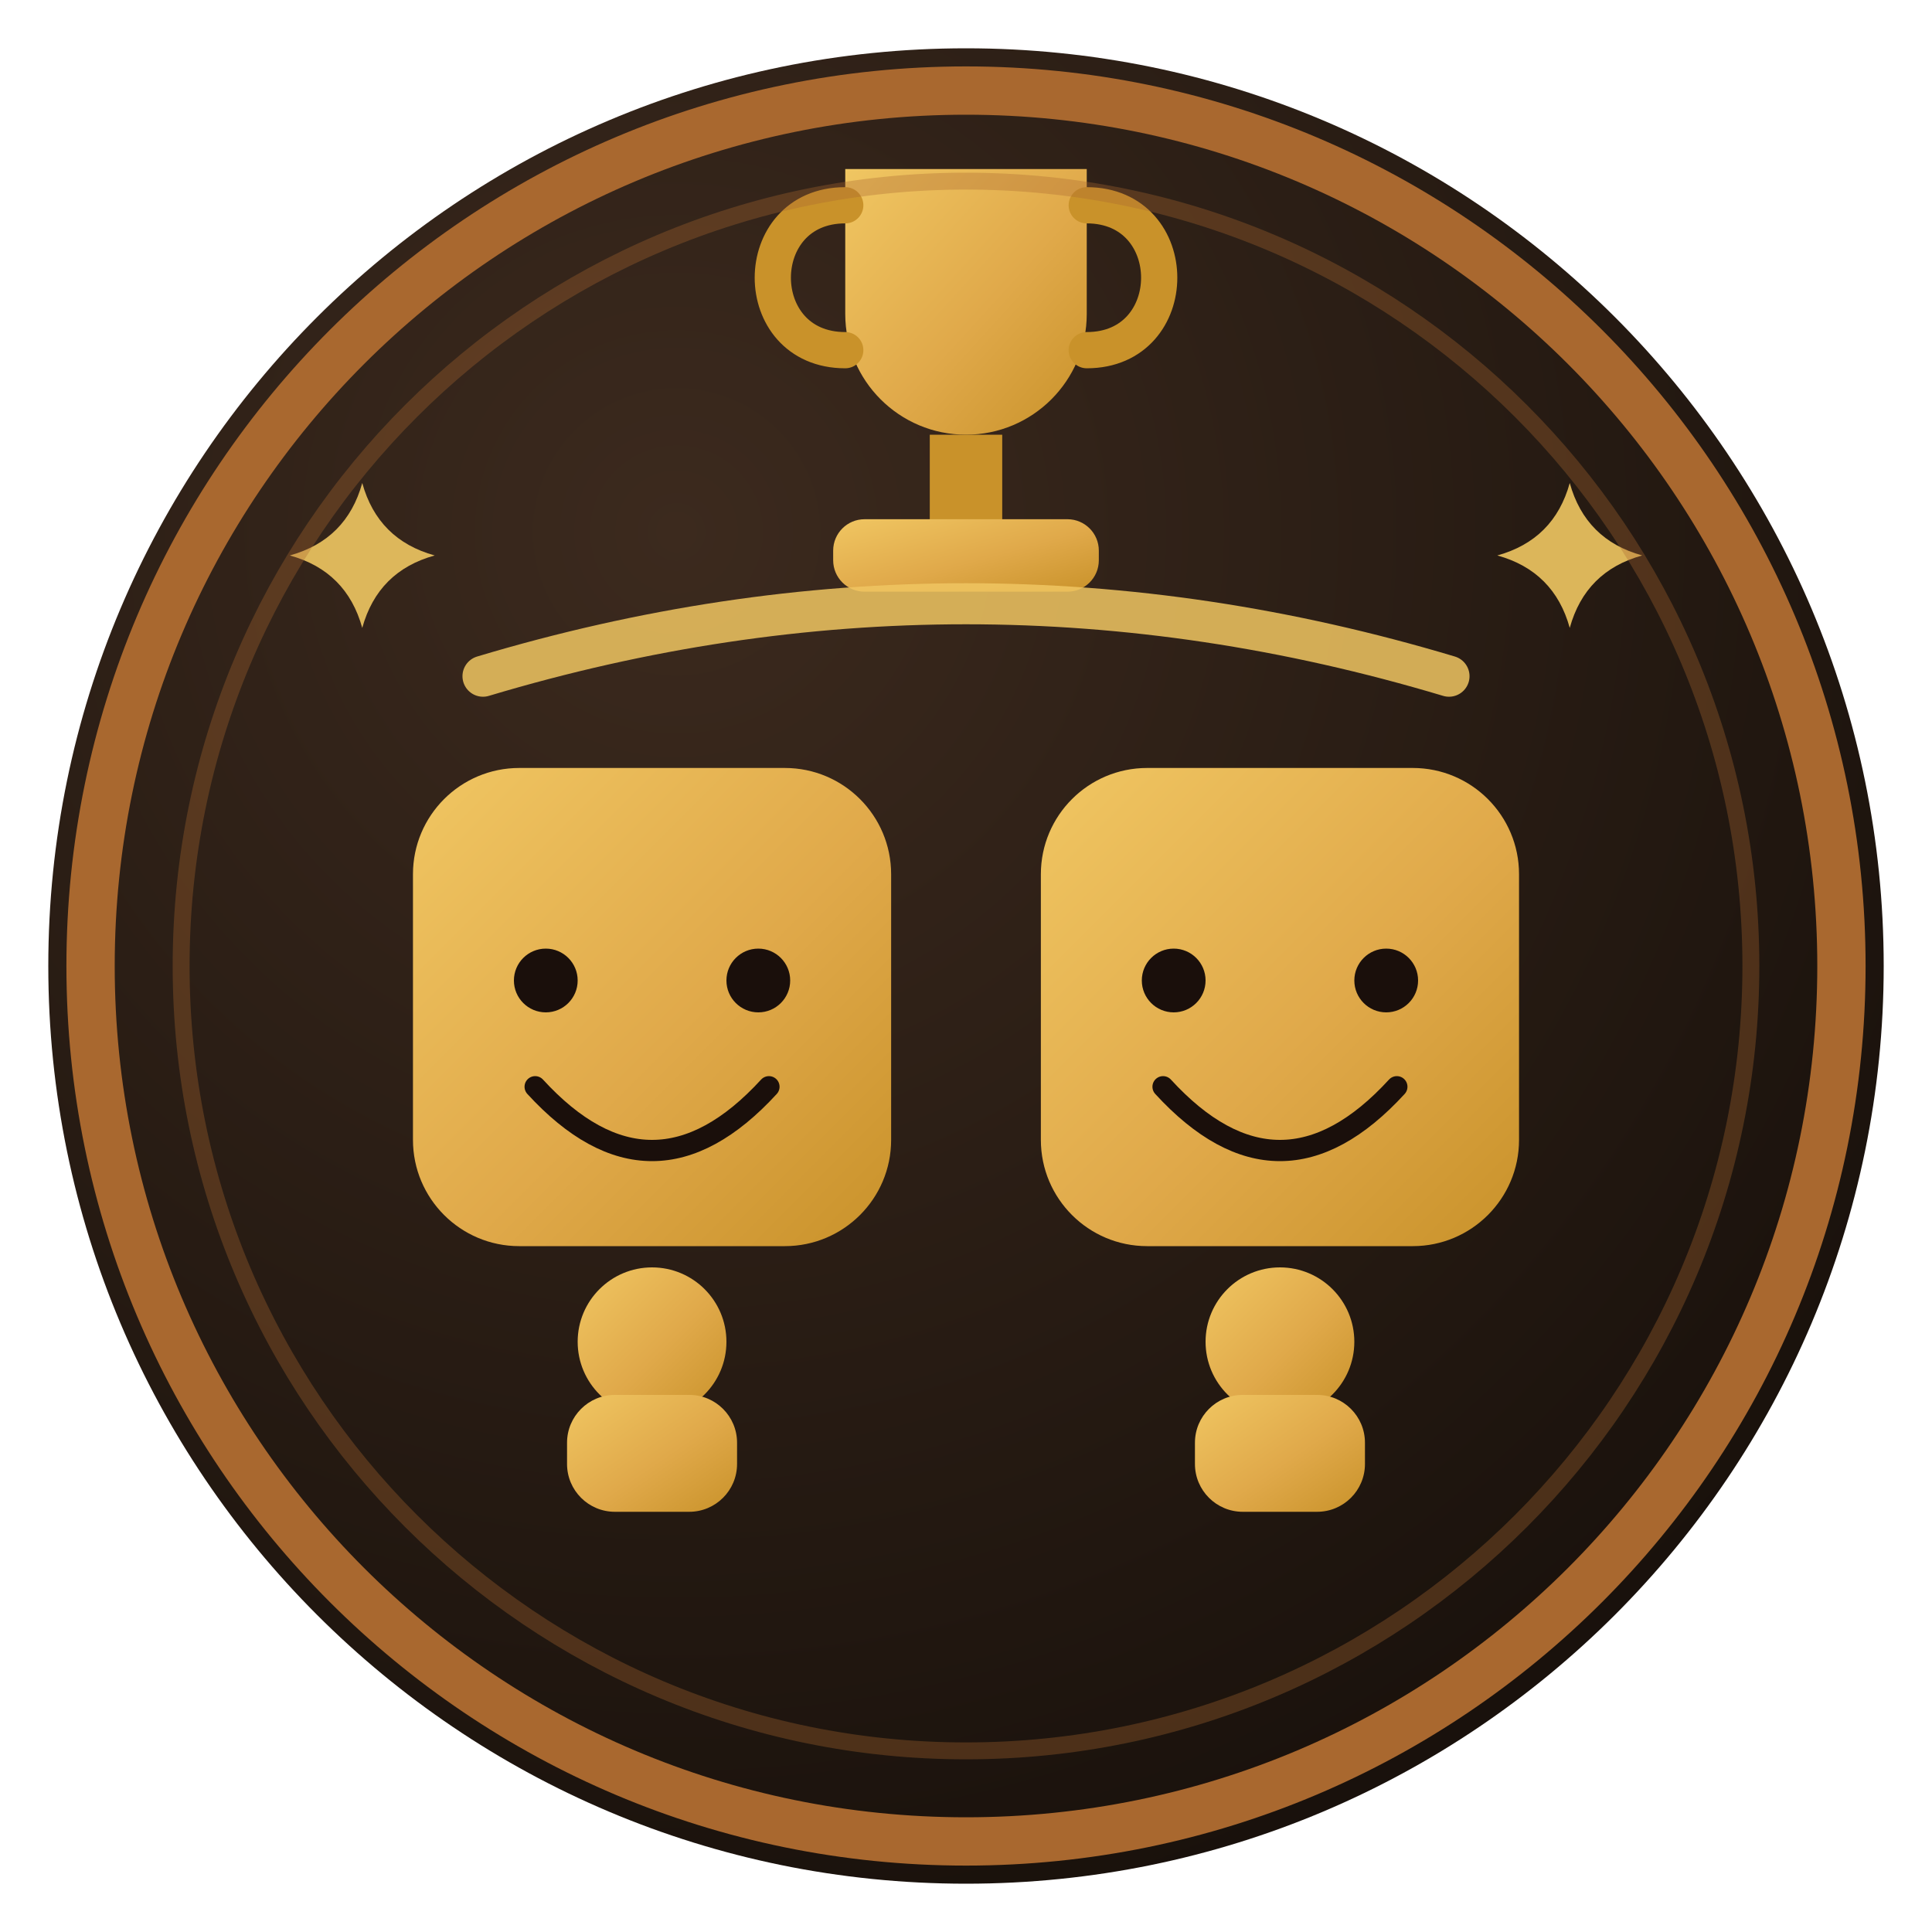
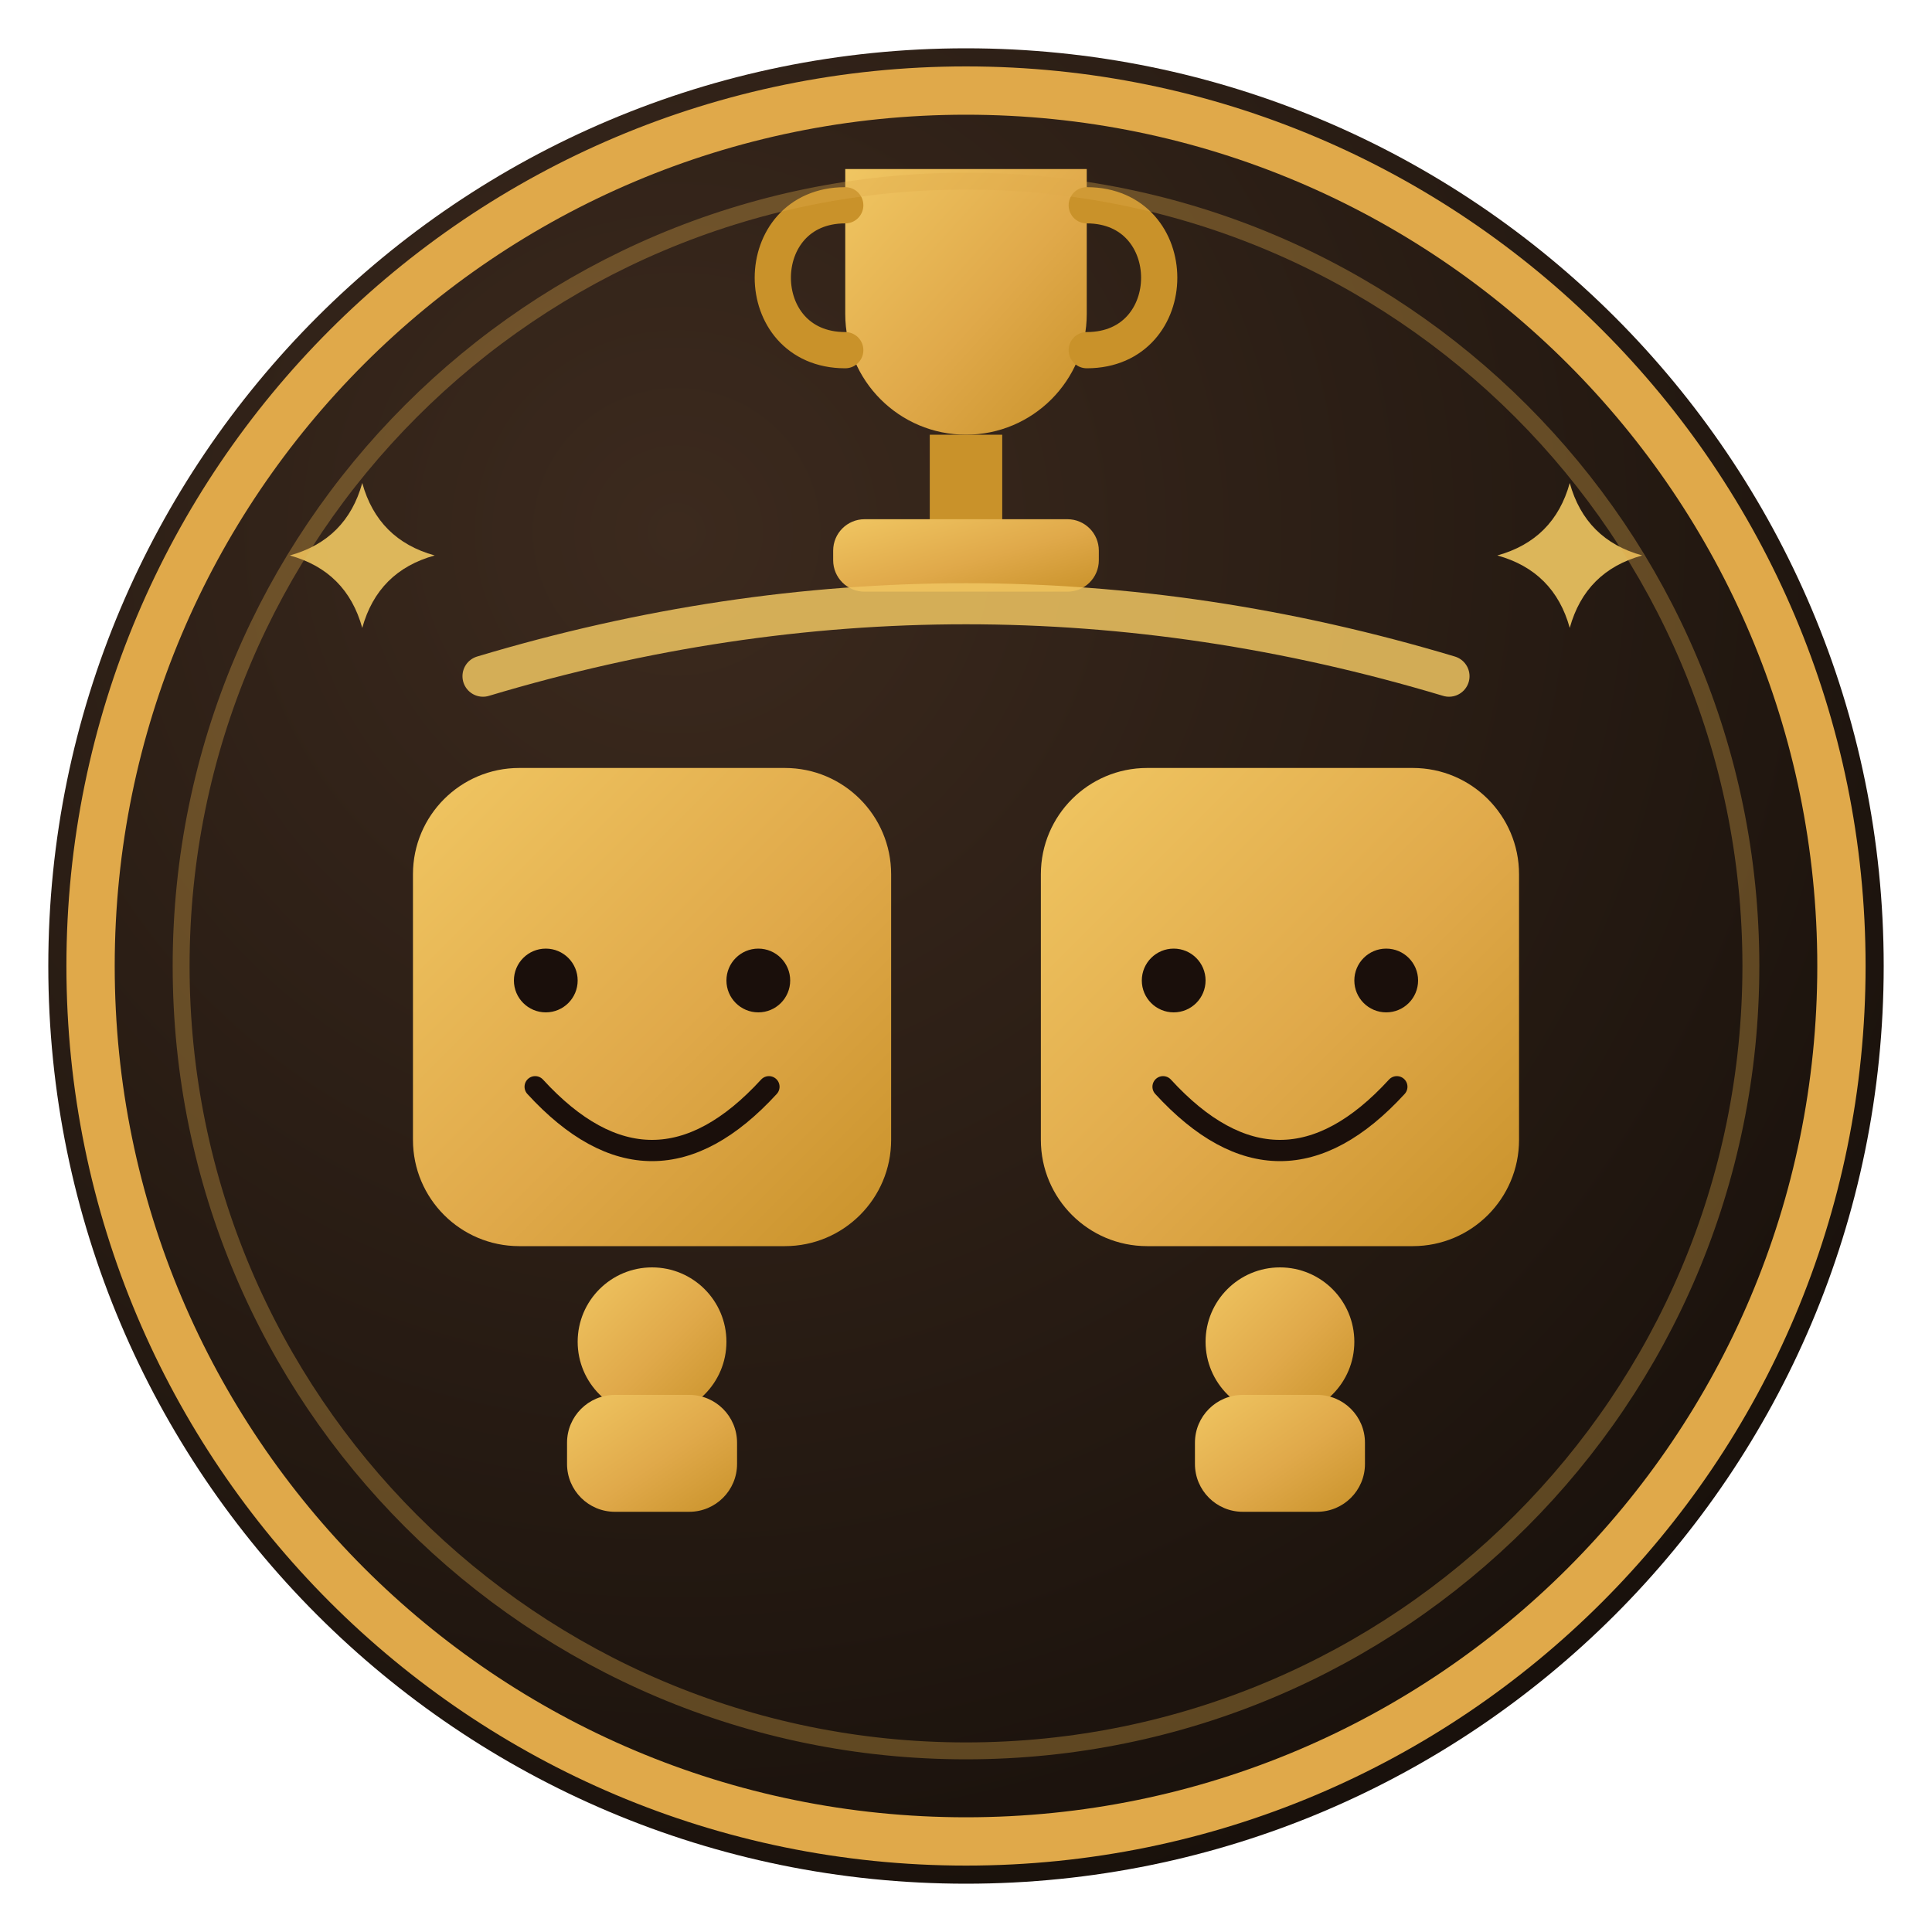
<svg xmlns="http://www.w3.org/2000/svg" viewBox="0 0 160 160" role="img" aria-label="Dream Team badge — two Buddies under a shared trophy">
  <defs>
    <linearGradient id="dream-team-gold" x1="0" y1="0" x2="1" y2="1">
      <stop offset="0%" stop-color="#F0C662" />
      <stop offset="55%" stop-color="#E0A94A" />
      <stop offset="100%" stop-color="#C9922A" />
    </linearGradient>
    <radialGradient id="dream-team-disc" cx="0.34" cy="0.26" r="0.86">
      <stop offset="0%" stop-color="#3C2A1E" />
      <stop offset="100%" stop-color="#160F0A" />
    </radialGradient>
    <clipPath id="dream-team-clip">
      <circle cx="80" cy="80" r="70" />
    </clipPath>
  </defs>
  <circle cx="80" cy="80" r="76" fill="url(#dream-team-disc)" />
  <g clip-path="url(#dream-team-clip)">
    <g transform="translate(64 12)">
      <path d="M6 2 H26 V14 A10 10 0 0 1 6 14 Z" fill="url(#dream-team-gold)" />
      <path d="M6 5 C-2 5 -2 17 6 17" fill="none" stroke="#C9922A" stroke-width="3" stroke-linecap="round" />
      <path d="M26 5 C34 5 34 17 26 17" fill="none" stroke="#C9922A" stroke-width="3" stroke-linecap="round" />
      <rect x="13" y="24" width="6" height="8" fill="#C9922A" />
      <rect x="5" y="31" width="22" height="6" rx="2.6" fill="url(#dream-team-gold)" />
    </g>
    <g transform="translate(10.00 46.00) scale(0.44)">
      <circle cx="100" cy="148" r="14" fill="url(#dream-team-gold)" />
      <rect x="84" y="158" width="32" height="22" rx="9" fill="url(#dream-team-gold)" />
      <rect x="55" y="40" width="90" height="90" rx="20" fill="url(#dream-team-gold)" />
      <circle cx="80" cy="80" r="6" fill="#1A0F0B" />
      <circle cx="120" cy="80" r="6" fill="#1A0F0B" />
      <path d="M78 100 Q100 124 122 100" stroke="#1A0F0B" stroke-width="4" fill="none" stroke-linecap="round" />
    </g>
    <g transform="translate(62.00 46.00) scale(0.44)">
      <circle cx="100" cy="148" r="14" fill="url(#dream-team-gold)" />
      <rect x="84" y="158" width="32" height="22" rx="9" fill="url(#dream-team-gold)" />
      <rect x="55" y="40" width="90" height="90" rx="20" fill="url(#dream-team-gold)" />
      <circle cx="80" cy="80" r="6" fill="#1A0F0B" />
      <circle cx="120" cy="80" r="6" fill="#1A0F0B" />
      <path d="M78 100 Q100 124 122 100" stroke="#1A0F0B" stroke-width="4" fill="none" stroke-linecap="round" />
    </g>
    <path d="M40 56 Q80 44 120 56" fill="none" stroke="#F0C662" stroke-width="3.4" stroke-linecap="round" opacity="0.85" />
    <path d="M30 40 Q31.3 44.7 36 46 Q31.3 47.3 30 52 Q28.7 47.3 24 46 Q28.7 44.7 30 40 Z" fill="#F0C662" opacity="0.9" />
    <path d="M130 40 Q131.3 44.7 136 46 Q131.3 47.3 130 52 Q128.7 47.3 124 46 Q128.7 44.7 130 40 Z" fill="#F0C662" opacity="0.9" />
  </g>
-   <circle cx="80" cy="80" r="72.5" fill="none" stroke="#A9682F" stroke-width="4" />
-   <circle cx="80" cy="80" r="65" fill="none" stroke="#A9682F" stroke-width="1.4" opacity="0.34" />
+   <circle cx="80" cy="80" r="72.5" fill="none" stroke="#E0A94A" stroke-width="4" />
+   <circle cx="80" cy="80" r="65" fill="none" stroke="#E0A94A" stroke-width="1.4" opacity="0.34" />
</svg>
